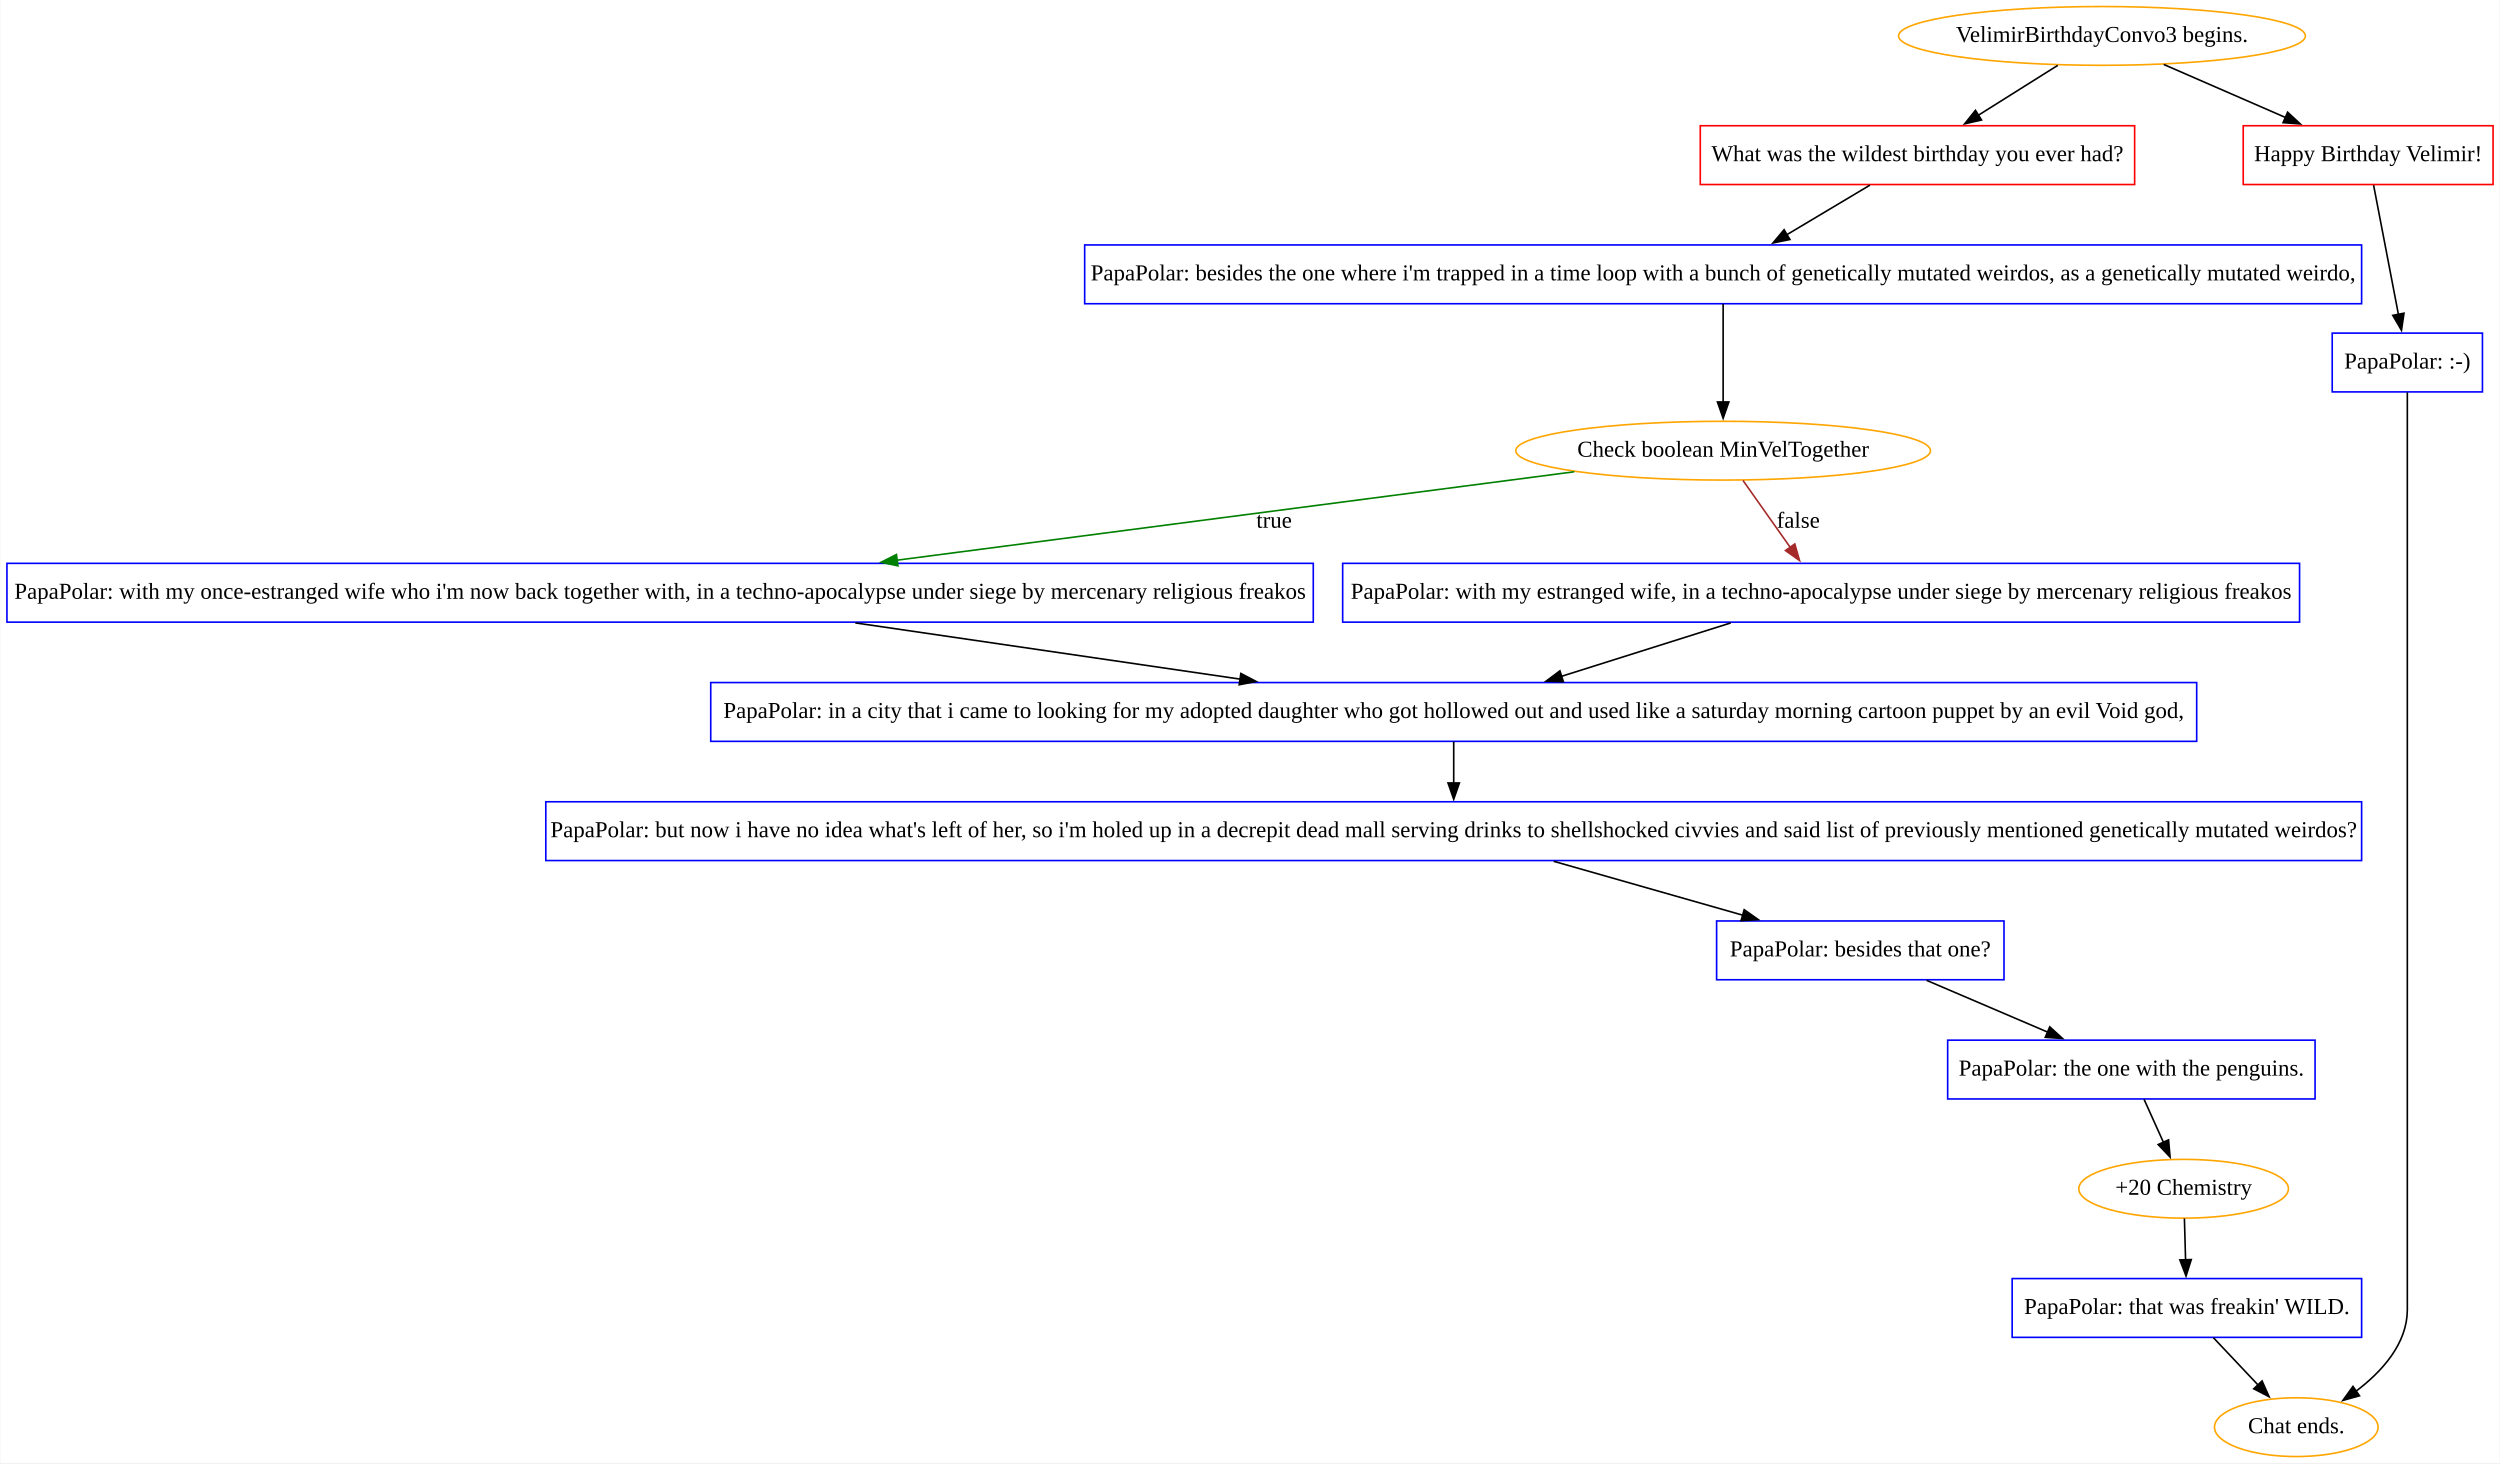
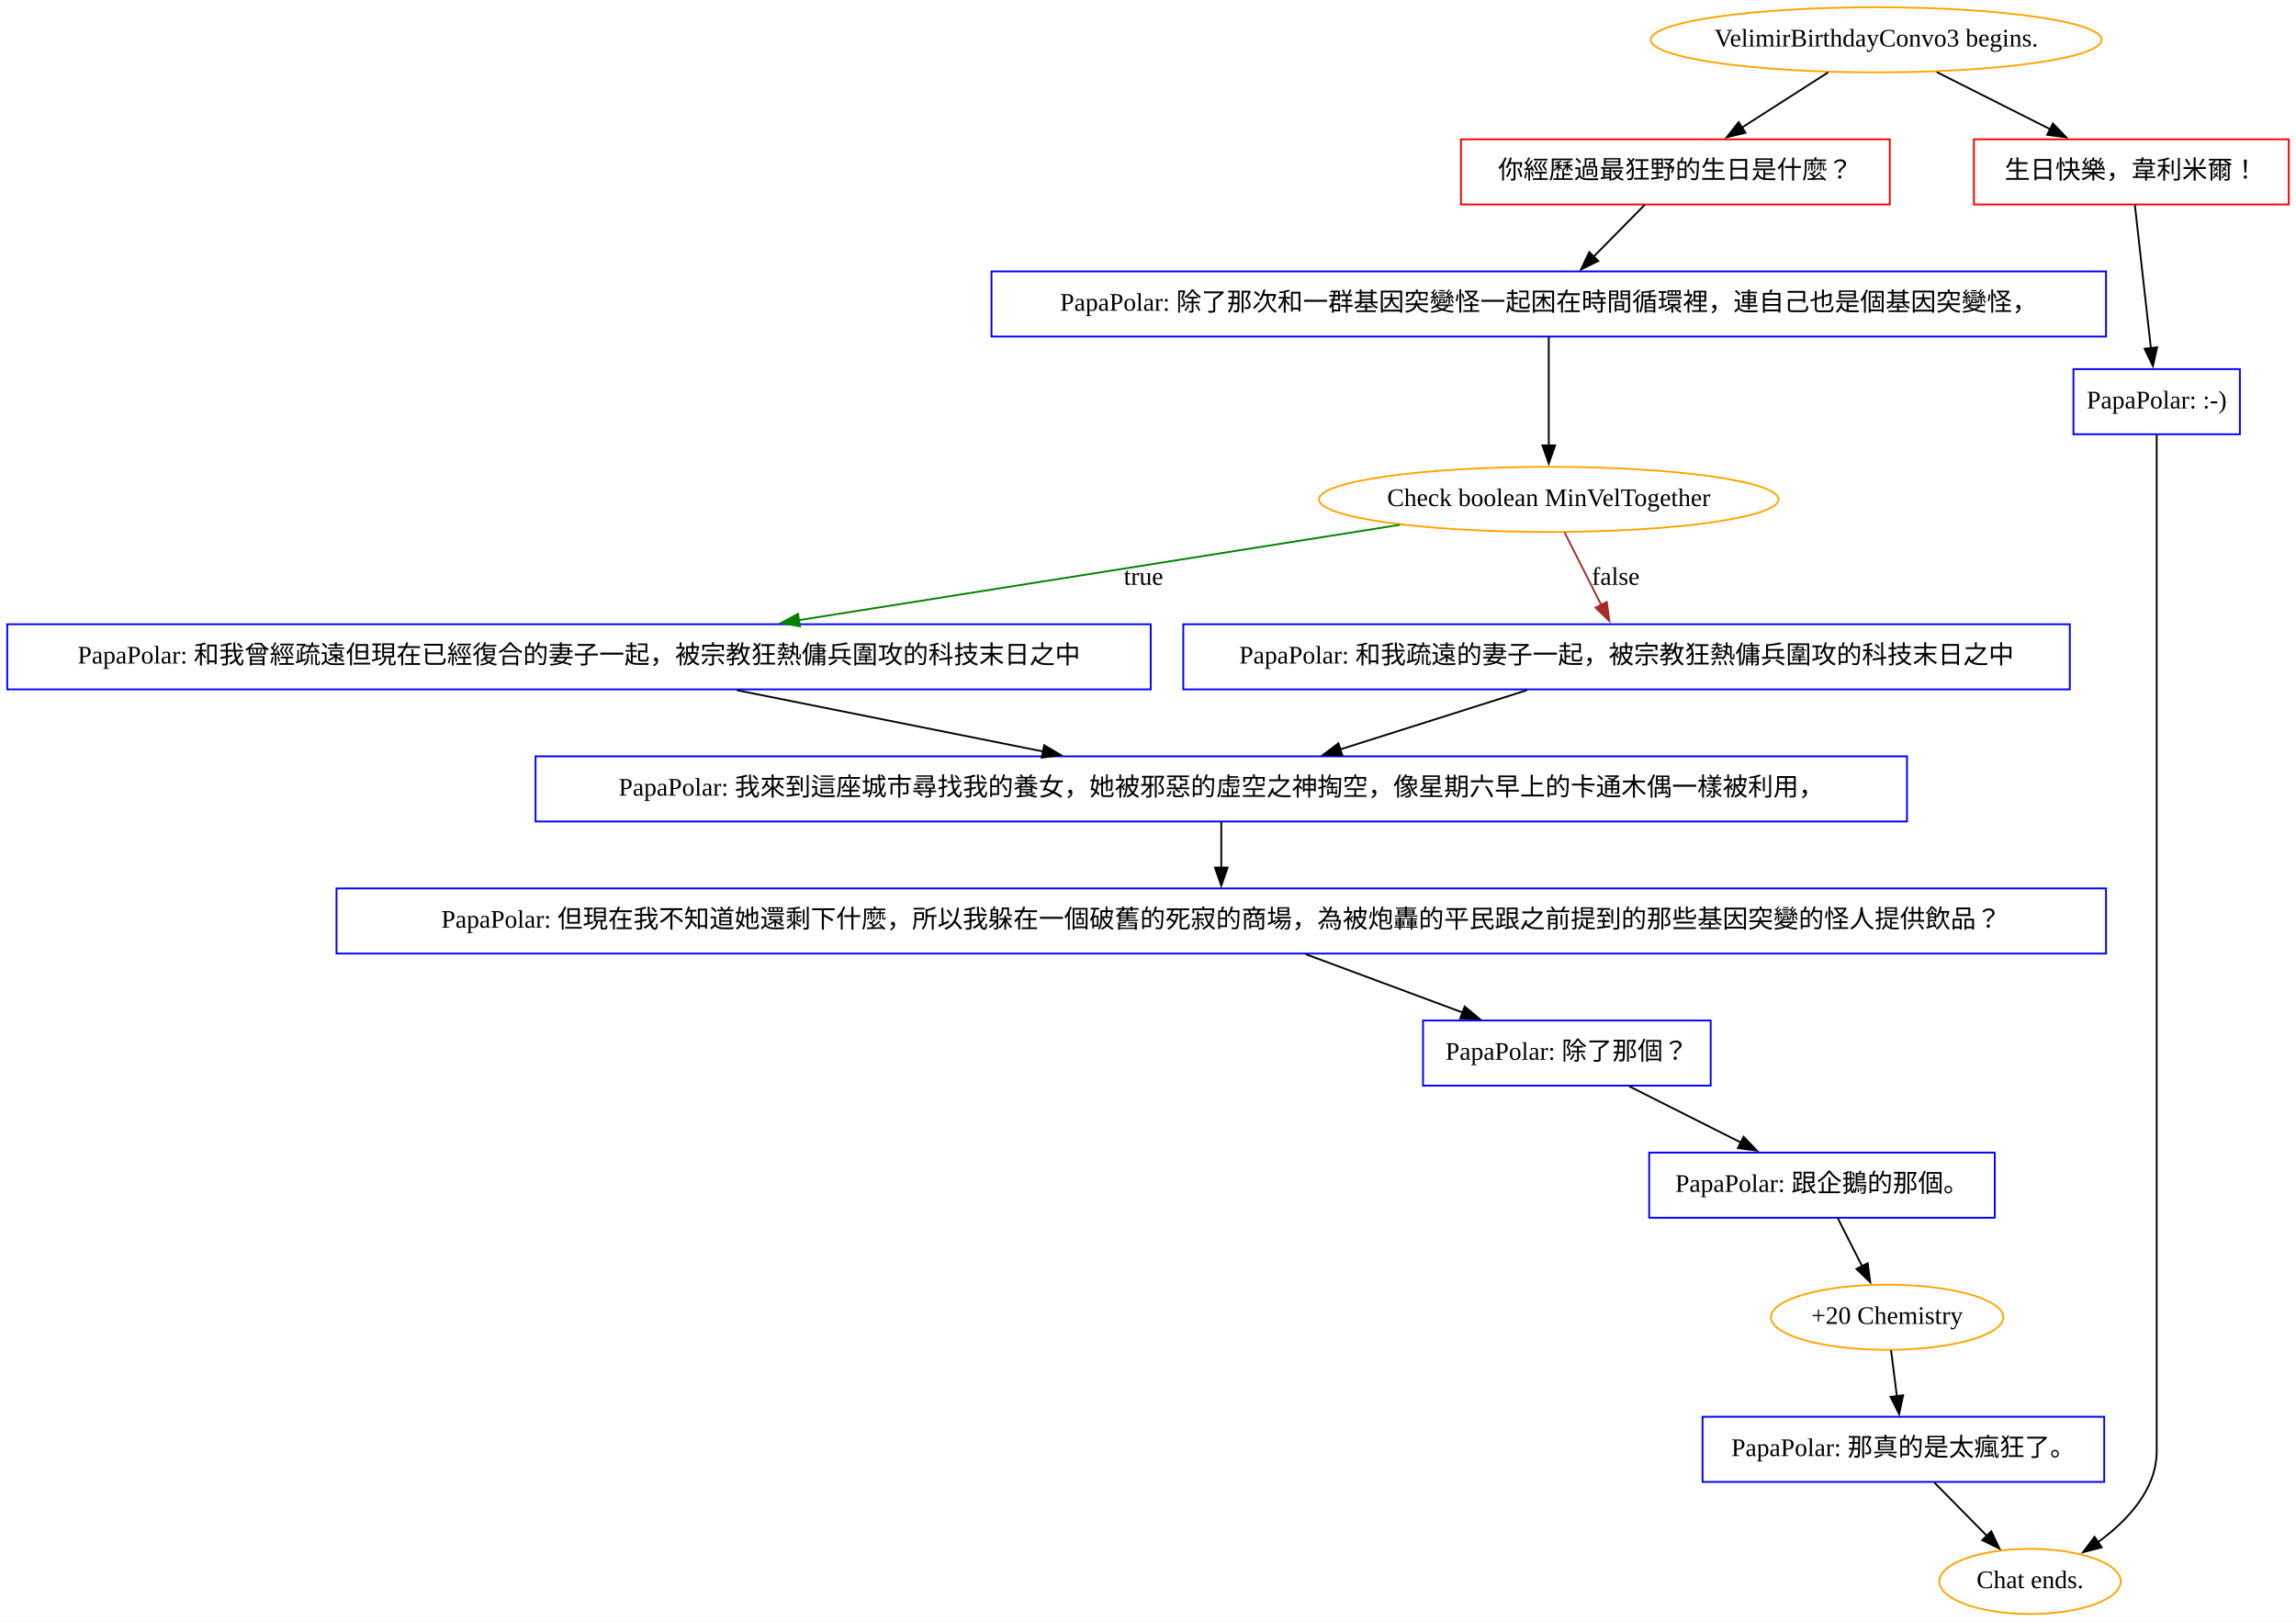
- <svg xmlns="http://www.w3.org/2000/svg" width="1531pt" height="896pt" viewBox="0.00 0.00 1530.50 896.00">
+ <svg xmlns="http://www.w3.org/2000/svg" width="1269pt" height="896pt" viewBox="0.00 0.00 1269.00 896.00">
  <g id="graph0" class="graph" transform="scale(1 1) rotate(0) translate(4 892)">
-     <polygon fill="white" stroke="none" points="-4,4 -4,-892 1526.5,-892 1526.5,4 -4,4" />
+     <polygon fill="white" stroke="none" points="-4,4 -4,-892 1265,-892 1265,4 -4,4" />
    <g id="node1" class="node">
-       <ellipse fill="none" stroke="orange" cx="1283" cy="-870" rx="124.58" ry="18" />
-       <text text-anchor="middle" x="1283" y="-866.3" font-family="Times New Roman,serif" font-size="14.00">VelimirBirthdayConvo3 begins.</text>
+       <ellipse fill="none" stroke="orange" cx="1033" cy="-870" rx="124.58" ry="18" />
+       <text text-anchor="middle" x="1033" y="-866.3" font-family="Times New Roman,serif" font-size="14.00">VelimirBirthdayConvo3 begins.</text>
    </g>
    <g id="node2" class="node">
-       <polygon fill="none" stroke="red" points="1303,-815 1037,-815 1037,-779 1303,-779 1303,-815" />
-       <text text-anchor="middle" x="1170" y="-793.3" font-family="Times New Roman,serif" font-size="14.00">What was the wildest birthday you ever had?</text>
+       <polygon fill="none" stroke="red" points="1040.5,-815 803.5,-815 803.5,-779 1040.5,-779 1040.5,-815" />
+       <text text-anchor="middle" x="922" y="-793.3" font-family="Times New Roman,serif" font-size="14.00">你經歷過最狂野的生日是什麼？</text>
    </g>
    <g id="edge1" class="edge">
-       <path fill="none" stroke="black" d="M1255.93,-851.99C1241.33,-842.82 1223.1,-831.36 1207.18,-821.36" />
-       <polygon fill="black" stroke="black" points="1209.24,-818.52 1198.91,-816.17 1205.52,-824.45 1209.24,-818.52" />
+       <path fill="none" stroke="black" d="M1006.41,-851.99C992.07,-842.82 974.16,-831.36 958.53,-821.36" />
+       <polygon fill="black" stroke="black" points="960.73,-818.62 950.42,-816.18 956.95,-824.51 960.73,-818.62" />
    </g>
    <g id="node3" class="node">
-       <polygon fill="none" stroke="red" points="1522.5,-815 1369.5,-815 1369.5,-779 1522.5,-779 1522.5,-815" />
-       <text text-anchor="middle" x="1446" y="-793.3" font-family="Times New Roman,serif" font-size="14.00">Happy Birthday Velimir!</text>
+       <polygon fill="none" stroke="red" points="1261,-815 1087,-815 1087,-779 1261,-779 1261,-815" />
+       <text text-anchor="middle" x="1174" y="-793.3" font-family="Times New Roman,serif" font-size="14.00">生日快樂，韋利米爾！</text>
    </g>
    <g id="edge2" class="edge">
-       <path fill="none" stroke="black" d="M1320.81,-852.53C1343.01,-842.86 1371.35,-830.52 1395.45,-820.02" />
-       <polygon fill="black" stroke="black" points="1396.68,-823.3 1404.45,-816.1 1393.89,-816.88 1396.68,-823.3" />
+       <path fill="none" stroke="black" d="M1066.42,-852.17C1085.23,-842.7 1108.96,-830.75 1129.35,-820.49" />
+       <polygon fill="black" stroke="black" points="1130.64,-823.75 1138,-816.13 1127.49,-817.5 1130.64,-823.75" />
    </g>
    <g id="node4" class="node">
-       <polygon fill="none" stroke="blue" points="1442,-742 660,-742 660,-706 1442,-706 1442,-742" />
-       <text text-anchor="middle" x="1051" y="-720.3" font-family="Times New Roman,serif" font-size="14.00">PapaPolar: besides the one where i'm trapped in a time loop with a bunch of genetically mutated weirdos, as a genetically mutated weirdo,</text>
+       <polygon fill="none" stroke="blue" points="1160,-742 544,-742 544,-706 1160,-706 1160,-742" />
+       <text text-anchor="middle" x="852" y="-720.3" font-family="Times New Roman,serif" font-size="14.00">PapaPolar: 除了那次和一群基因突變怪一起困在時間循環裡，連自己也是個基因突變怪，</text>
    </g>
    <g id="edge3" class="edge">
-       <path fill="none" stroke="black" d="M1140.89,-778.63C1125.47,-769.43 1106.34,-758.02 1089.69,-748.08" />
-       <polygon fill="black" stroke="black" points="1091.9,-745.33 1081.52,-743.21 1088.32,-751.34 1091.9,-745.33" />
+       <path fill="none" stroke="black" d="M905.05,-778.81C896.54,-770.18 886.07,-759.56 876.68,-750.03" />
+       <polygon fill="black" stroke="black" points="879.36,-747.77 869.85,-743.11 874.38,-752.68 879.36,-747.77" />
    </g>
    <g id="node5" class="node">
-       <polygon fill="none" stroke="blue" points="1516,-688 1424,-688 1424,-652 1516,-652 1516,-688" />
-       <text text-anchor="middle" x="1470" y="-666.3" font-family="Times New Roman,serif" font-size="14.00">PapaPolar: :-)</text>
+       <polygon fill="none" stroke="blue" points="1234,-688 1142,-688 1142,-652 1234,-652 1234,-688" />
+       <text text-anchor="middle" x="1188" y="-666.3" font-family="Times New Roman,serif" font-size="14.00">PapaPolar: :-)</text>
    </g>
    <g id="edge4" class="edge">
-       <path fill="none" stroke="black" d="M1449.34,-778.62C1453.28,-758.1 1459.89,-723.67 1464.57,-699.29" />
-       <polygon fill="black" stroke="black" points="1467.96,-700.2 1466.41,-689.72 1461.08,-698.88 1467.96,-700.2" />
+       <path fill="none" stroke="black" d="M1175.95,-778.62C1178.23,-758.19 1182.07,-723.99 1184.79,-699.62" />
+       <polygon fill="black" stroke="black" points="1188.27,-700.06 1185.9,-689.74 1181.31,-699.29 1188.27,-700.06" />
    </g>
    <g id="node6" class="node">
-       <ellipse fill="none" stroke="orange" cx="1051" cy="-616" rx="126.98" ry="18" />
-       <text text-anchor="middle" x="1051" y="-612.3" font-family="Times New Roman,serif" font-size="14.00">Check boolean MinVelTogether</text>
+       <ellipse fill="none" stroke="orange" cx="852" cy="-616" rx="126.98" ry="18" />
+       <text text-anchor="middle" x="852" y="-612.3" font-family="Times New Roman,serif" font-size="14.00">Check boolean MinVelTogether</text>
    </g>
    <g id="edge5" class="edge">
-       <path fill="none" stroke="black" d="M1051,-705.97C1051,-689.76 1051,-665.06 1051,-645.79" />
-       <polygon fill="black" stroke="black" points="1054.5,-645.85 1051,-635.85 1047.5,-645.85 1054.5,-645.85" />
+       <path fill="none" stroke="black" d="M852,-705.97C852,-689.76 852,-665.06 852,-645.79" />
+       <polygon fill="black" stroke="black" points="855.5,-645.85 852,-635.85 848.5,-645.85 855.5,-645.85" />
    </g>
    <g id="node7" class="node">
-       <ellipse fill="none" stroke="orange" cx="1402" cy="-18" rx="50.09" ry="18" />
-       <text text-anchor="middle" x="1402" y="-14.3" font-family="Times New Roman,serif" font-size="14.00">Chat ends.</text>
+       <ellipse fill="none" stroke="orange" cx="1118" cy="-18" rx="50.09" ry="18" />
+       <text text-anchor="middle" x="1118" y="-14.3" font-family="Times New Roman,serif" font-size="14.00">Chat ends.</text>
    </g>
    <g id="edge6" class="edge">
-       <path fill="none" stroke="black" d="M1470,-651.75C1470,-632.62 1470,-600.86 1470,-573.5 1470,-573.5 1470,-573.5 1470,-90 1470,-69.12 1454.47,-51.98 1438.25,-39.78" />
-       <polygon fill="black" stroke="black" points="1440.71,-37.22 1430.51,-34.38 1436.71,-42.97 1440.71,-37.22" />
+       <path fill="none" stroke="black" d="M1188,-651.75C1188,-632.62 1188,-600.86 1188,-573.5 1188,-573.5 1188,-573.5 1188,-90 1188,-68.82 1172.01,-51.67 1155.32,-39.53" />
+       <polygon fill="black" stroke="black" points="1157.58,-36.83 1147.32,-34.16 1153.67,-42.64 1157.58,-36.83" />
    </g>
    <g id="node8" class="node">
-       <polygon fill="none" stroke="blue" points="800,-547 0,-547 0,-511 800,-511 800,-547" />
-       <text text-anchor="middle" x="400" y="-525.3" font-family="Times New Roman,serif" font-size="14.00">PapaPolar: with my once-estranged wife who i'm now back together with, in a techno-apocalypse under siege by mercenary religious freakos</text>
+       <polygon fill="none" stroke="blue" points="632,-547 0,-547 0,-511 632,-511 632,-547" />
+       <text text-anchor="middle" x="316" y="-525.3" font-family="Times New Roman,serif" font-size="14.00">PapaPolar: 和我曾經疏遠但現在已經復合的妻子一起，被宗教狂熱傭兵圍攻的科技末日之中</text>
    </g>
    <g id="edge7" class="edge">
-       <path fill="none" stroke="green" d="M959.8,-603.09C852.2,-589.04 671.95,-565.51 545.11,-548.95" />
-       <polygon fill="green" stroke="green" points="545.65,-545.49 535.28,-547.66 544.74,-552.43 545.65,-545.49" />
-       <text text-anchor="middle" x="776" y="-568.8" font-family="Times New Roman,serif" font-size="14.00">true</text>
+       <path fill="none" stroke="green" d="M769.72,-601.95C681.04,-587.89 539,-565.36 437.47,-549.26" />
+       <polygon fill="green" stroke="green" points="438.15,-545.83 427.72,-547.72 437.05,-552.74 438.15,-545.83" />
+       <text text-anchor="middle" x="628" y="-568.8" font-family="Times New Roman,serif" font-size="14.00">true</text>
    </g>
    <g id="node9" class="node">
-       <polygon fill="none" stroke="blue" points="1404,-547 818,-547 818,-511 1404,-511 1404,-547" />
-       <text text-anchor="middle" x="1111" y="-525.3" font-family="Times New Roman,serif" font-size="14.00">PapaPolar: with my estranged wife, in a techno-apocalypse under siege by mercenary religious freakos</text>
+       <polygon fill="none" stroke="blue" points="1140,-547 650,-547 650,-511 1140,-511 1140,-547" />
+       <text text-anchor="middle" x="895" y="-525.3" font-family="Times New Roman,serif" font-size="14.00">PapaPolar: 和我疏遠的妻子一起，被宗教狂熱傭兵圍攻的科技末日之中</text>
    </g>
    <g id="edge8" class="edge">
-       <path fill="none" stroke="brown" d="M1063.14,-597.8C1071.46,-586.01 1082.67,-570.14 1092.14,-556.72" />
-       <polygon fill="brown" stroke="brown" points="1094.89,-558.89 1097.8,-548.7 1089.17,-554.85 1094.89,-558.89" />
-       <text text-anchor="middle" x="1097" y="-568.8" font-family="Times New Roman,serif" font-size="14.00">false</text>
+       <path fill="none" stroke="brown" d="M860.7,-597.8C866.55,-586.24 874.38,-570.75 881.09,-557.5" />
+       <polygon fill="brown" stroke="brown" points="884.09,-559.32 885.48,-548.82 877.84,-556.16 884.09,-559.32" />
+       <text text-anchor="middle" x="889" y="-568.8" font-family="Times New Roman,serif" font-size="14.00">false</text>
    </g>
    <g id="node10" class="node">
-       <polygon fill="none" stroke="blue" points="1341,-474 431,-474 431,-438 1341,-438 1341,-474" />
-       <text text-anchor="middle" x="886" y="-452.3" font-family="Times New Roman,serif" font-size="14.00">PapaPolar: in a city that i came to looking for my adopted daughter who got hollowed out and used like a saturday morning cartoon puppet by an evil Void god,</text>
+       <polygon fill="none" stroke="blue" points="1050,-474 292,-474 292,-438 1050,-438 1050,-474" />
+       <text text-anchor="middle" x="671" y="-452.3" font-family="Times New Roman,serif" font-size="14.00">PapaPolar: 我來到這座城市尋找我的養女，她被邪惡的虛空之神掏空，像星期六早上的卡通木偶一樣被利用，</text>
    </g>
    <g id="edge9" class="edge">
-       <path fill="none" stroke="black" d="M519.51,-510.54C591.02,-500.09 681.97,-486.81 755.37,-476.08" />
-       <polygon fill="black" stroke="black" points="755.64,-479.58 765.03,-474.67 754.63,-472.65 755.64,-479.58" />
+       <path fill="none" stroke="black" d="M403.3,-510.54C454.57,-500.29 519.51,-487.3 572.59,-476.68" />
+       <polygon fill="black" stroke="black" points="573.13,-480.14 582.25,-474.75 571.76,-473.28 573.13,-480.14" />
    </g>
    <g id="edge10" class="edge">
-       <path fill="none" stroke="black" d="M1055.67,-510.54C1024.34,-500.65 984.95,-488.23 952.02,-477.83" />
-       <polygon fill="black" stroke="black" points="953.15,-474.52 942.56,-474.85 951.04,-481.19 953.15,-474.52" />
+       <path fill="none" stroke="black" d="M839.92,-510.54C808.73,-500.65 769.51,-488.23 736.72,-477.83" />
+       <polygon fill="black" stroke="black" points="737.9,-474.53 727.31,-474.85 735.79,-481.21 737.9,-474.53" />
    </g>
    <g id="node11" class="node">
-       <polygon fill="none" stroke="blue" points="1442,-401 330,-401 330,-365 1442,-365 1442,-401" />
-       <text text-anchor="middle" x="886" y="-379.3" font-family="Times New Roman,serif" font-size="14.00">PapaPolar: but now i have no idea what's left of her, so i'm holed up in a decrepit dead mall serving drinks to shellshocked civvies and said list of previously mentioned genetically mutated weirdos?</text>
+       <polygon fill="none" stroke="blue" points="1160,-401 182,-401 182,-365 1160,-365 1160,-401" />
+       <text text-anchor="middle" x="671" y="-379.3" font-family="Times New Roman,serif" font-size="14.00">PapaPolar: 但現在我不知道她還剩下什麼，所以我躲在一個破舊的死寂的商場，為被炮轟的平民跟之前提到的那些基因突變的怪人提供飲品？</text>
    </g>
    <g id="edge11" class="edge">
-       <path fill="none" stroke="black" d="M886,-437.81C886,-430.23 886,-421.1 886,-412.54" />
-       <polygon fill="black" stroke="black" points="889.5,-412.54 886,-402.54 882.5,-412.54 889.5,-412.54" />
+       <path fill="none" stroke="black" d="M671,-437.81C671,-430.23 671,-421.1 671,-412.54" />
+       <polygon fill="black" stroke="black" points="674.5,-412.54 671,-402.54 667.5,-412.54 674.5,-412.54" />
    </g>
    <g id="node12" class="node">
-       <polygon fill="none" stroke="blue" points="1223,-328 1047,-328 1047,-292 1223,-292 1223,-328" />
-       <text text-anchor="middle" x="1135" y="-306.3" font-family="Times New Roman,serif" font-size="14.00">PapaPolar: besides that one?</text>
+       <polygon fill="none" stroke="blue" points="941.5,-328 782.5,-328 782.5,-292 941.5,-292 941.5,-328" />
+       <text text-anchor="middle" x="862" y="-306.3" font-family="Times New Roman,serif" font-size="14.00">PapaPolar: 除了那個？</text>
    </g>
    <g id="edge12" class="edge">
-       <path fill="none" stroke="black" d="M947.23,-364.54C982.36,-354.53 1026.63,-341.9 1063.36,-331.43" />
-       <polygon fill="black" stroke="black" points="1063.89,-334.92 1072.55,-328.81 1061.97,-328.18 1063.89,-334.92" />
+       <path fill="none" stroke="black" d="M717.72,-364.63C743.85,-354.92 776.64,-342.73 804.36,-332.43" />
+       <polygon fill="black" stroke="black" points="805.52,-335.73 813.68,-328.96 803.08,-329.17 805.52,-335.73" />
    </g>
    <g id="node13" class="node">
-       <polygon fill="none" stroke="blue" points="1413.5,-255 1188.5,-255 1188.5,-219 1413.5,-219 1413.5,-255" />
-       <text text-anchor="middle" x="1301" y="-233.3" font-family="Times New Roman,serif" font-size="14.00">PapaPolar: the one with the penguins.</text>
+       <polygon fill="none" stroke="blue" points="1098.5,-255 907.5,-255 907.5,-219 1098.5,-219 1098.5,-255" />
+       <text text-anchor="middle" x="1003" y="-233.3" font-family="Times New Roman,serif" font-size="14.00">PapaPolar: 跟企鵝的那個。</text>
    </g>
    <g id="edge13" class="edge">
-       <path fill="none" stroke="black" d="M1175.61,-291.63C1198.02,-282.05 1226.06,-270.05 1249.94,-259.84" />
-       <polygon fill="black" stroke="black" points="1251.03,-263.18 1258.84,-256.03 1248.27,-256.75 1251.03,-263.18" />
+       <path fill="none" stroke="black" d="M896.49,-291.63C915.1,-282.26 938.28,-270.59 958.26,-260.53" />
+       <polygon fill="black" stroke="black" points="959.67,-263.74 967.02,-256.12 956.52,-257.49 959.67,-263.74" />
    </g>
    <g id="node14" class="node">
-       <ellipse fill="none" stroke="orange" cx="1333" cy="-164" rx="64.19" ry="18" />
-       <text text-anchor="middle" x="1333" y="-160.3" font-family="Times New Roman,serif" font-size="14.00">+20 Chemistry</text>
+       <ellipse fill="none" stroke="orange" cx="1039" cy="-164" rx="64.19" ry="18" />
+       <text text-anchor="middle" x="1039" y="-160.3" font-family="Times New Roman,serif" font-size="14.00">+20 Chemistry</text>
    </g>
    <g id="edge14" class="edge">
-       <path fill="none" stroke="black" d="M1308.75,-218.81C1312.32,-210.88 1316.66,-201.26 1320.67,-192.36" />
-       <polygon fill="black" stroke="black" points="1323.78,-193.96 1324.7,-183.41 1317.4,-191.09 1323.78,-193.96" />
+       <path fill="none" stroke="black" d="M1011.71,-218.81C1015.78,-210.79 1020.72,-201.05 1025.27,-192.07" />
+       <polygon fill="black" stroke="black" points="1028.28,-193.88 1029.68,-183.38 1022.04,-190.71 1028.28,-193.88" />
    </g>
    <g id="node15" class="node">
-       <polygon fill="none" stroke="blue" points="1442,-109 1228,-109 1228,-73 1442,-73 1442,-109" />
-       <text text-anchor="middle" x="1335" y="-87.3" font-family="Times New Roman,serif" font-size="14.00">PapaPolar: that was freakin' WILD.</text>
+       <polygon fill="none" stroke="blue" points="1159,-109 937,-109 937,-73 1159,-73 1159,-109" />
+       <text text-anchor="middle" x="1048" y="-87.3" font-family="Times New Roman,serif" font-size="14.00">PapaPolar: 那真的是太瘋狂了。</text>
    </g>
    <g id="edge15" class="edge">
-       <path fill="none" stroke="black" d="M1333.48,-145.81C1333.7,-138.14 1333.96,-128.89 1334.2,-120.24" />
-       <polygon fill="black" stroke="black" points="1337.69,-120.64 1334.48,-110.54 1330.7,-120.44 1337.69,-120.64" />
+       <path fill="none" stroke="black" d="M1041.18,-145.81C1042.15,-138.14 1043.32,-128.89 1044.42,-120.24" />
+       <polygon fill="black" stroke="black" points="1047.87,-120.89 1045.65,-110.53 1040.92,-120.01 1047.87,-120.89" />
    </g>
    <g id="edge16" class="edge">
-       <path fill="none" stroke="black" d="M1351.22,-72.81C1359.4,-64.14 1369.48,-53.46 1378.5,-43.91" />
-       <polygon fill="black" stroke="black" points="1381.04,-46.32 1385.35,-36.64 1375.94,-41.51 1381.04,-46.32" />
+       <path fill="none" stroke="black" d="M1064.95,-72.81C1073.71,-63.93 1084.55,-52.93 1094.14,-43.2" />
+       <polygon fill="black" stroke="black" points="1096.58,-45.71 1101.11,-36.13 1091.59,-40.8 1096.58,-45.71" />
    </g>
  </g>
</svg>
